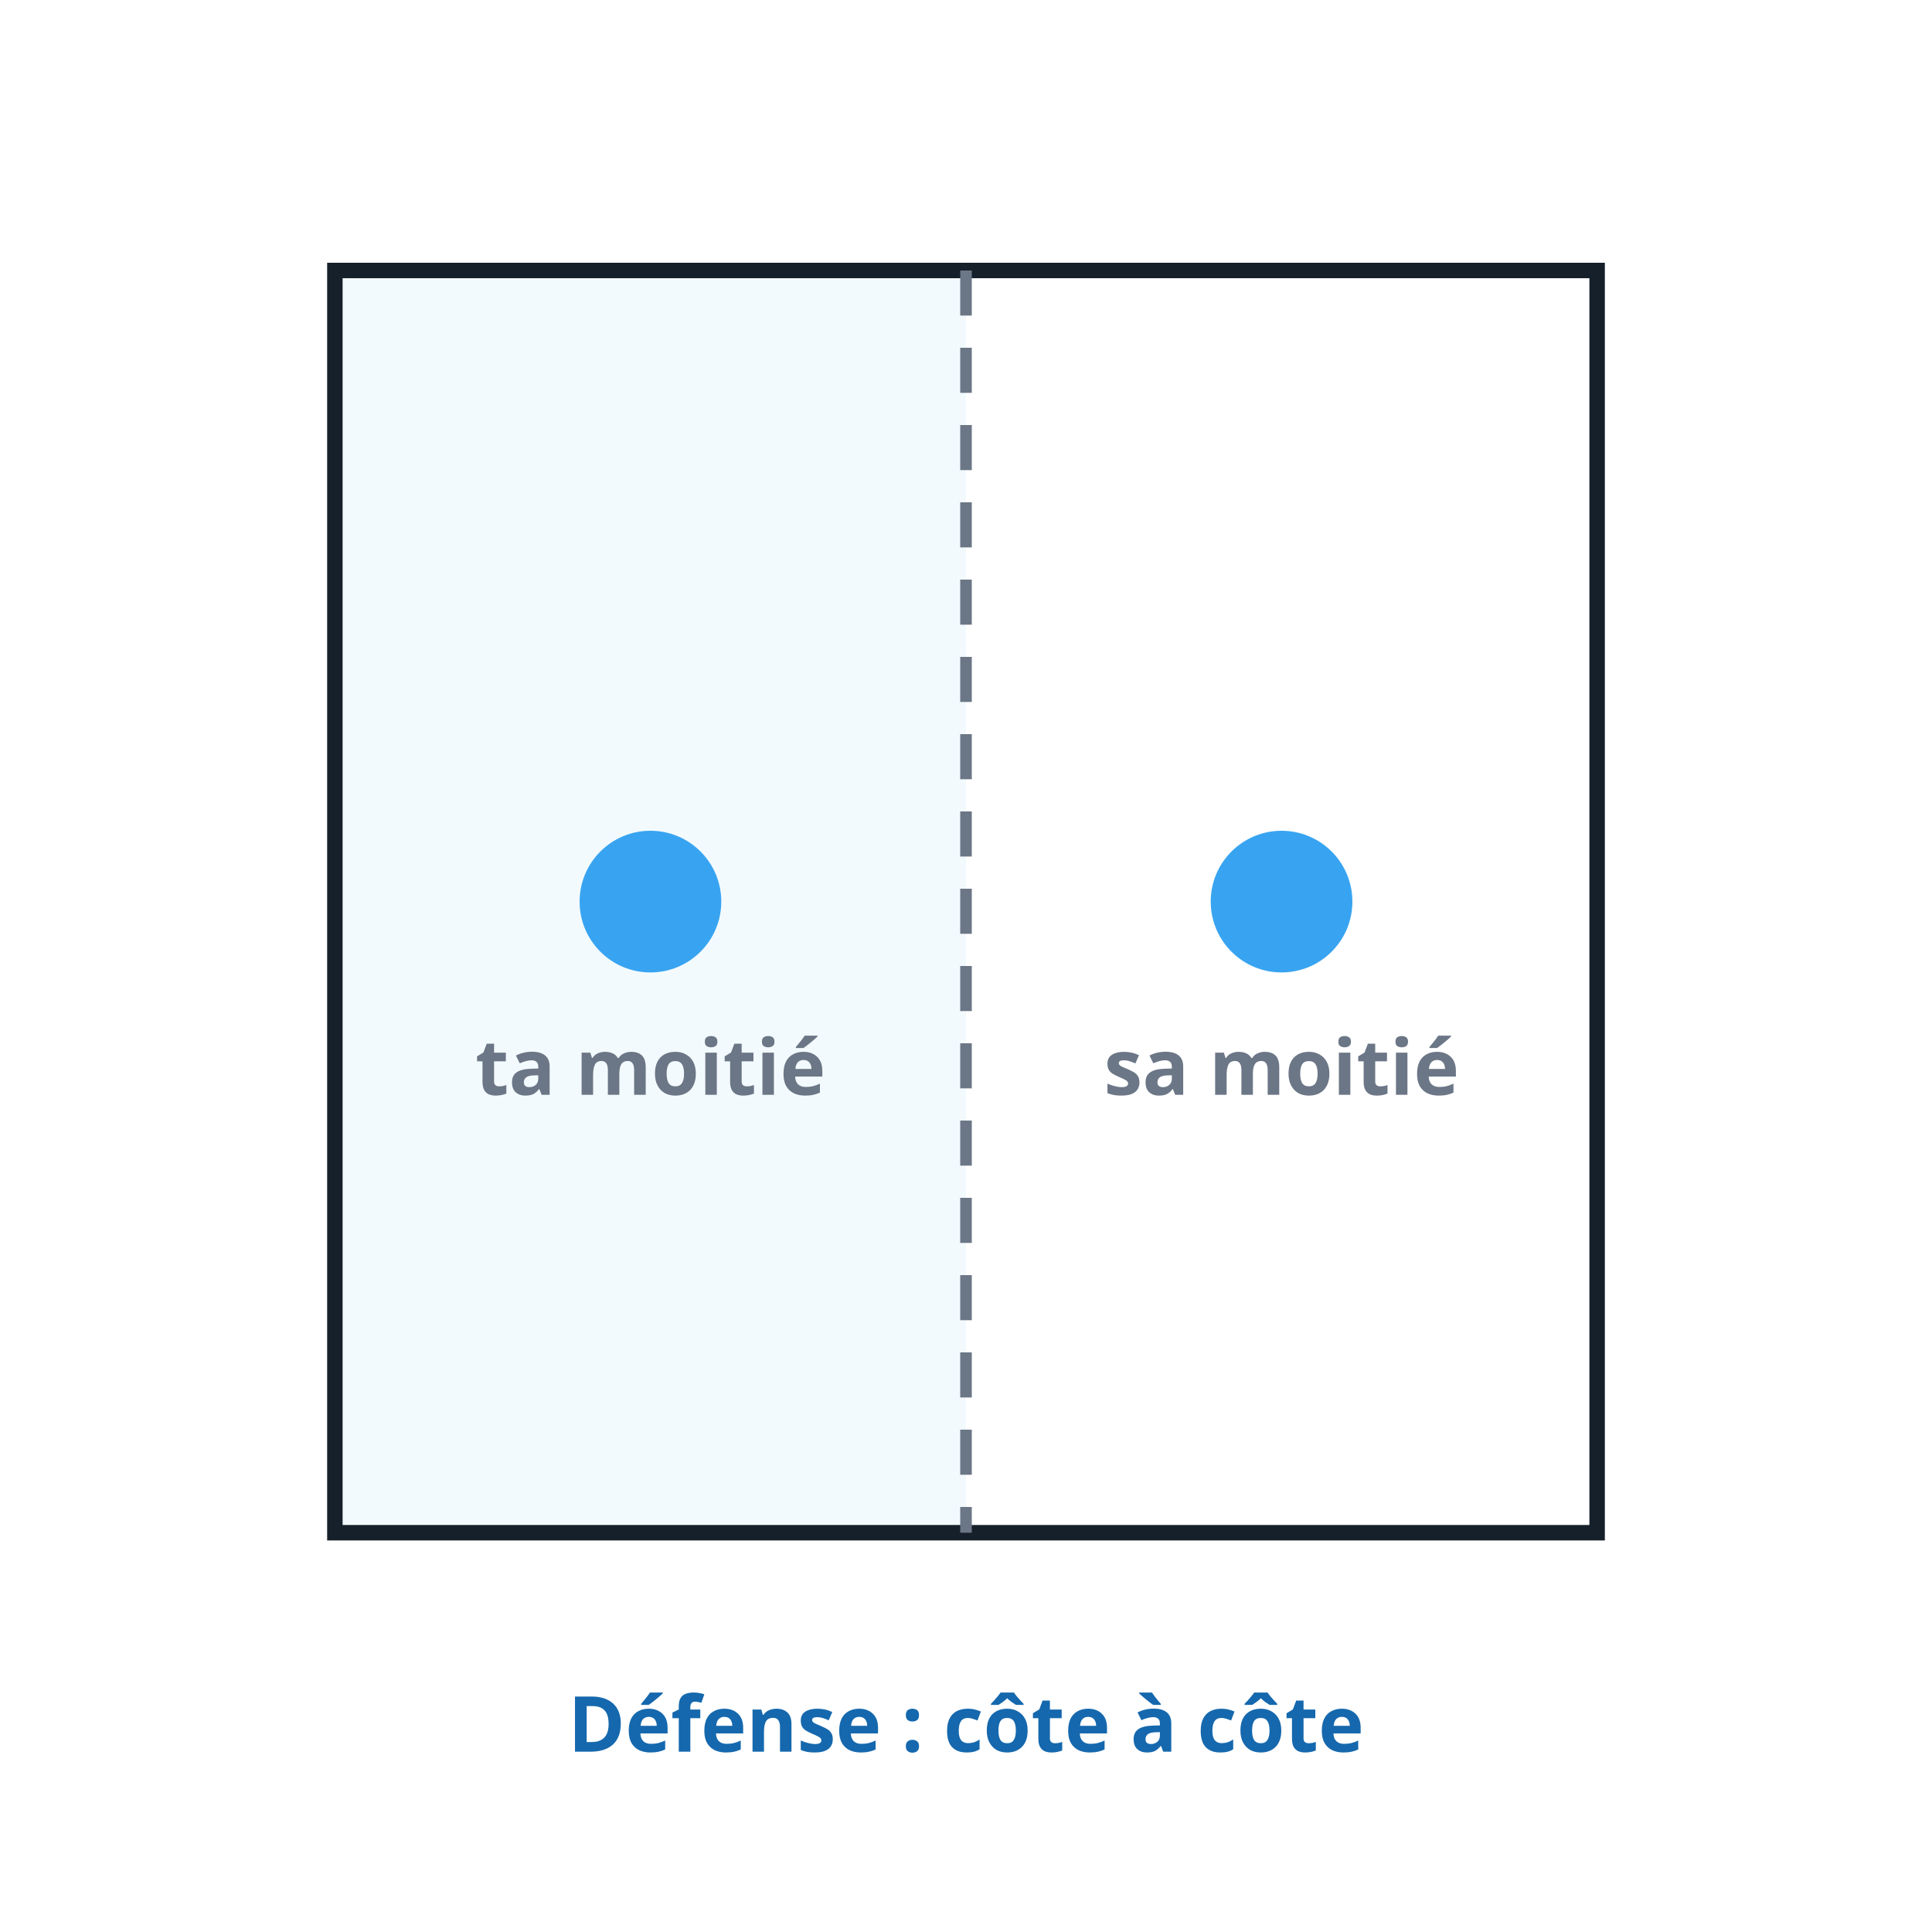
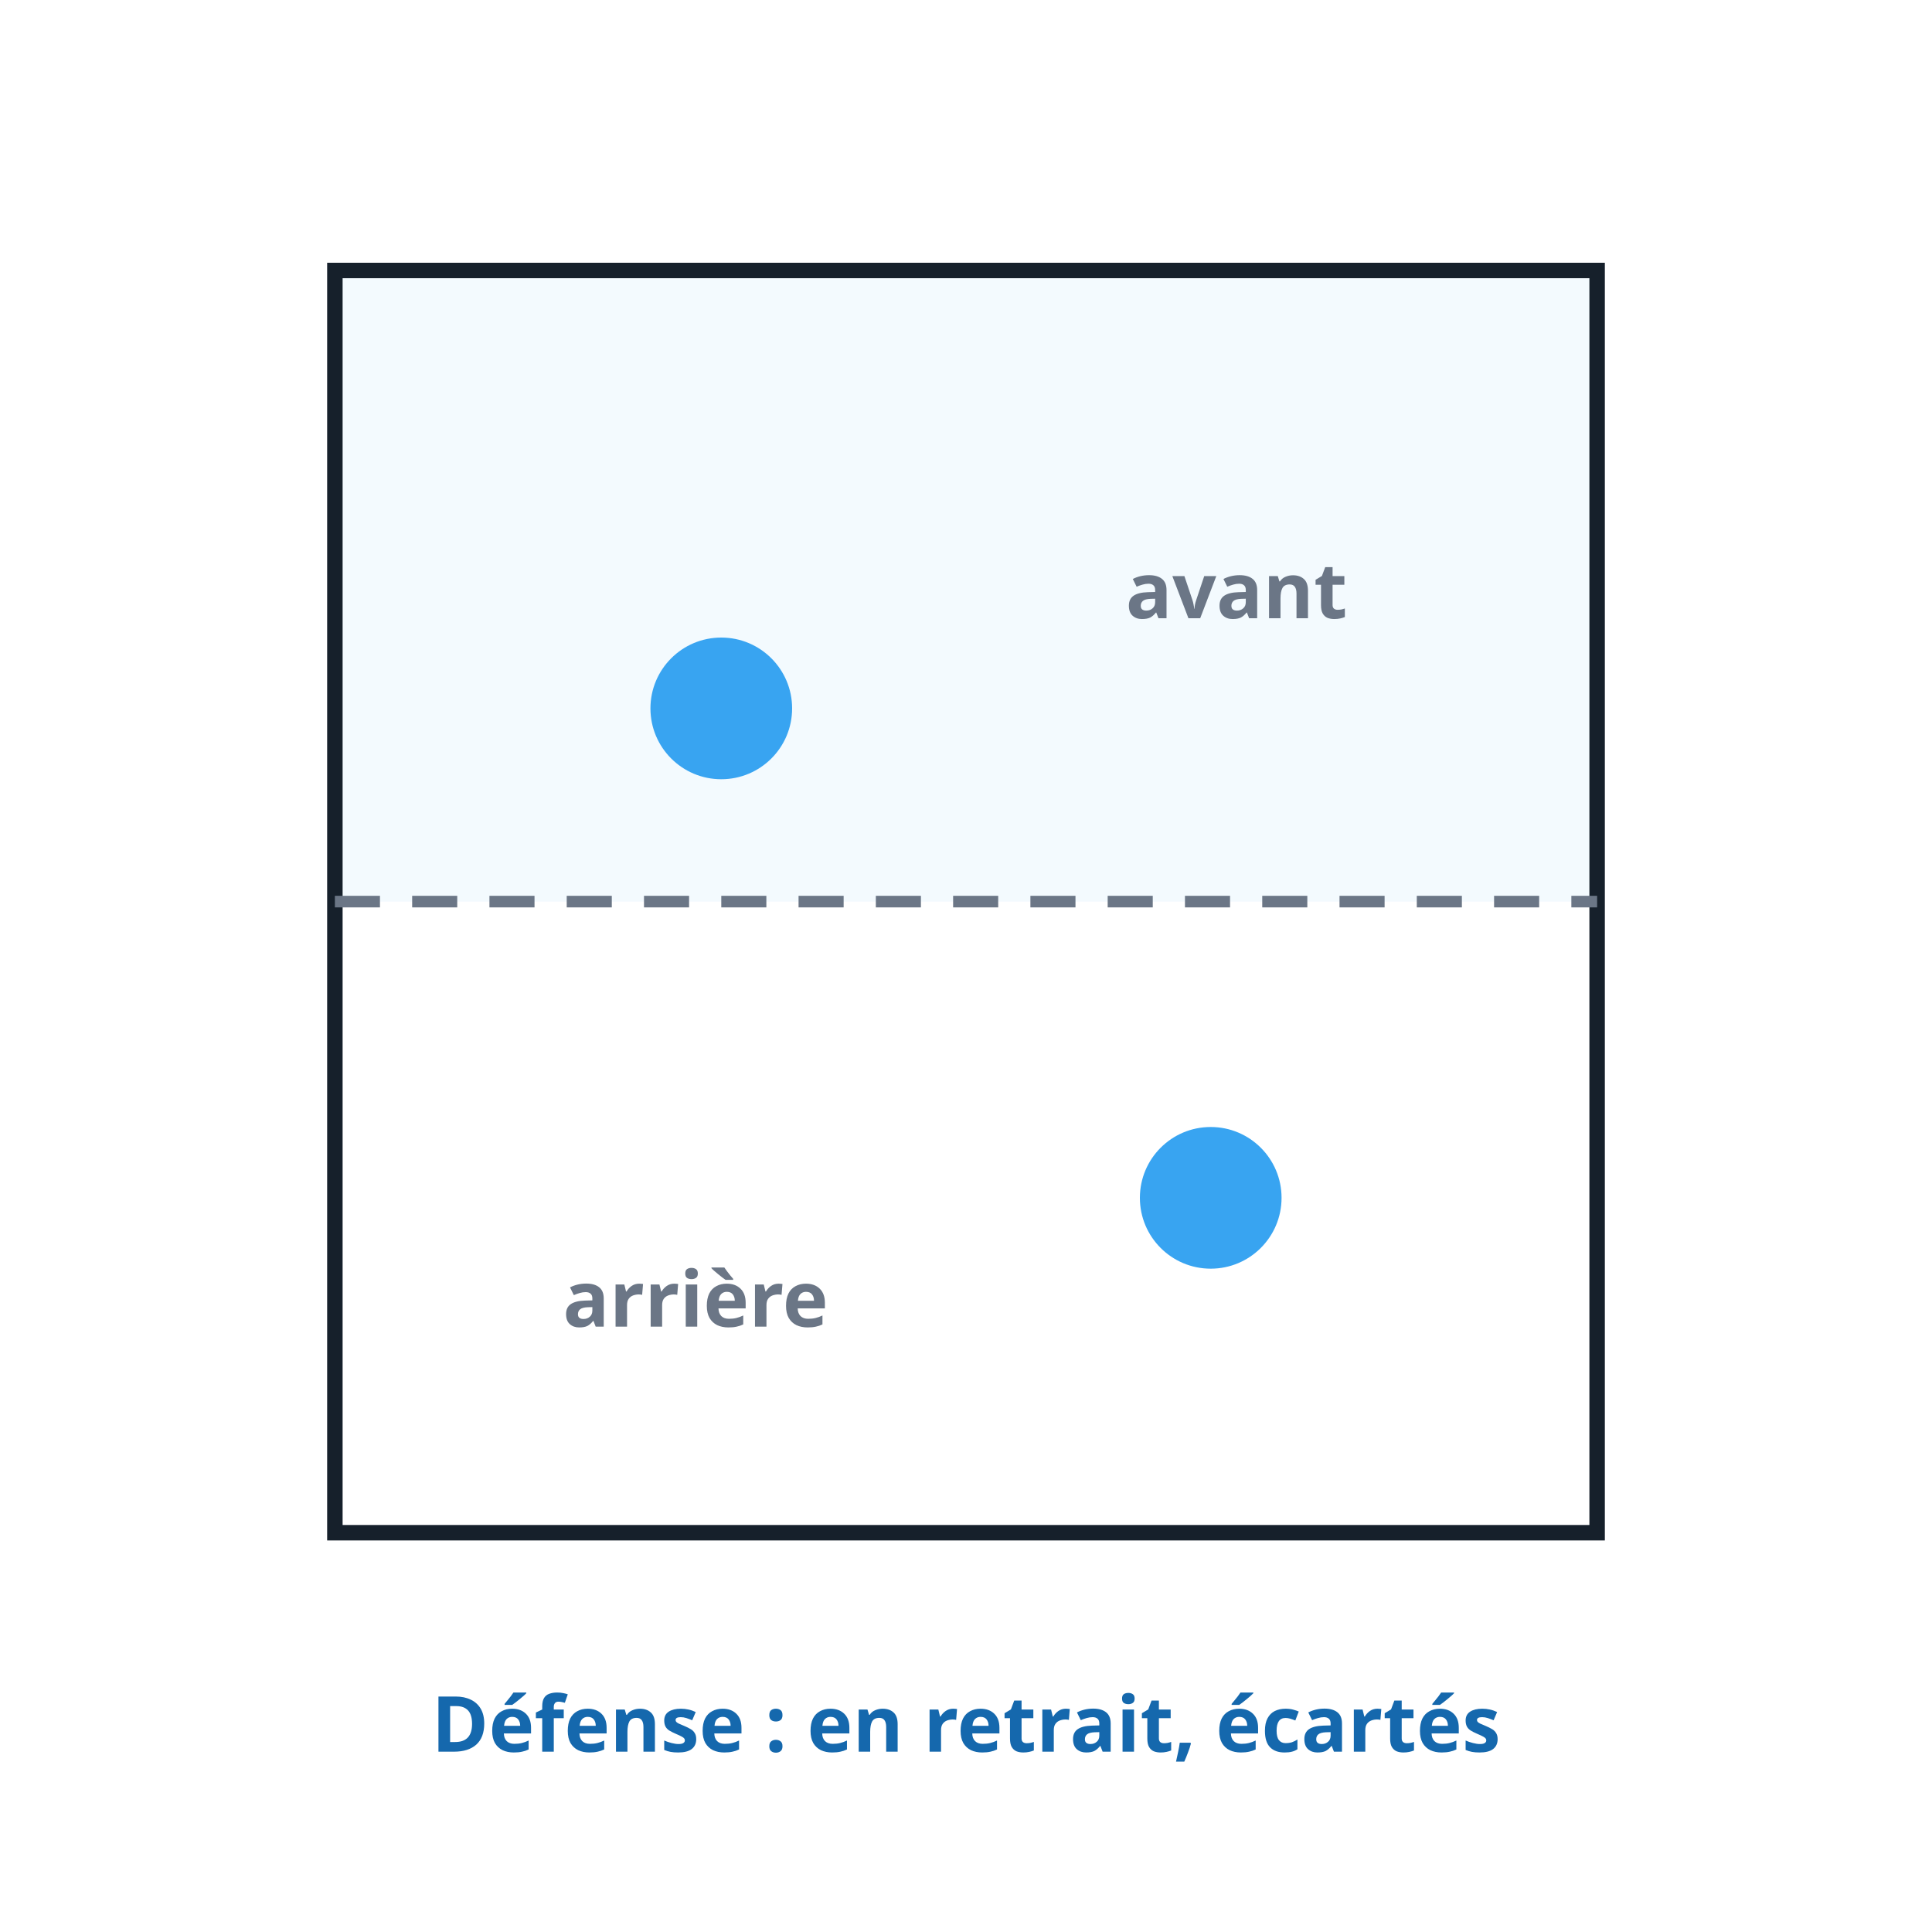
- <svg xmlns="http://www.w3.org/2000/svg" viewBox="0 0 300 300" role="img" aria-label="Défense en paire : les deux joueurs côte à côte, chacun couvre une moitié du terrain.">
+ <svg xmlns="http://www.w3.org/2000/svg" viewBox="0 0 300 300" role="img" aria-label="Défense en paire : les deux se placent plus en retrait et plus écartés, l'un devant, l'autre derrière — chacun couvre sa zone.">
  <style>
    .linie{fill:none;stroke:var(--tinte,#16202b);stroke-width:2.4}
    .spieler{fill:var(--primaer,#38a4f1)}
    .teiler{fill:none;stroke:var(--tinte-3,#6b7686);stroke-width:1.8;stroke-dasharray:7 5}
    .haelfte{fill:var(--primaer,#38a4f1);opacity:.06}
    .zonetext{fill:var(--primaer-tief,#1568ad);font:700 12px/1 system-ui,'Segoe UI',sans-serif;text-anchor:middle}
    .subtext{fill:var(--tinte-3,#6b7686);font:600 12px/1 system-ui,'Segoe UI',sans-serif;text-anchor:middle}
  </style>
-   <rect class="haelfte" x="52" y="42" width="98" height="196" />
+   <rect class="haelfte" x="52" y="42" width="196" height="98" />
  <rect class="linie" x="52" y="42" width="196" height="196" />
-   <line class="teiler" x1="150" y1="42" x2="150" y2="238" />
-   <circle class="spieler" cx="101" cy="140" r="11" />
-   <circle class="spieler" cx="199" cy="140" r="11" />
-   <text class="subtext" x="101" y="170">ta moitié</text>
-   <text class="subtext" x="199" y="170">sa moitié</text>
-   <text class="zonetext" x="150" y="272">Défense : côte à côte</text>
+   <line class="teiler" x1="52" y1="140" x2="248" y2="140" />
+   <circle class="spieler" cx="112" cy="110" r="11" />
+   <circle class="spieler" cx="188" cy="186" r="11" />
+   <text class="subtext" x="192" y="96">avant</text>
+   <text class="subtext" x="108" y="206">arrière</text>
+   <text class="zonetext" x="150" y="272">Défense : en retrait, écartés</text>
</svg>
